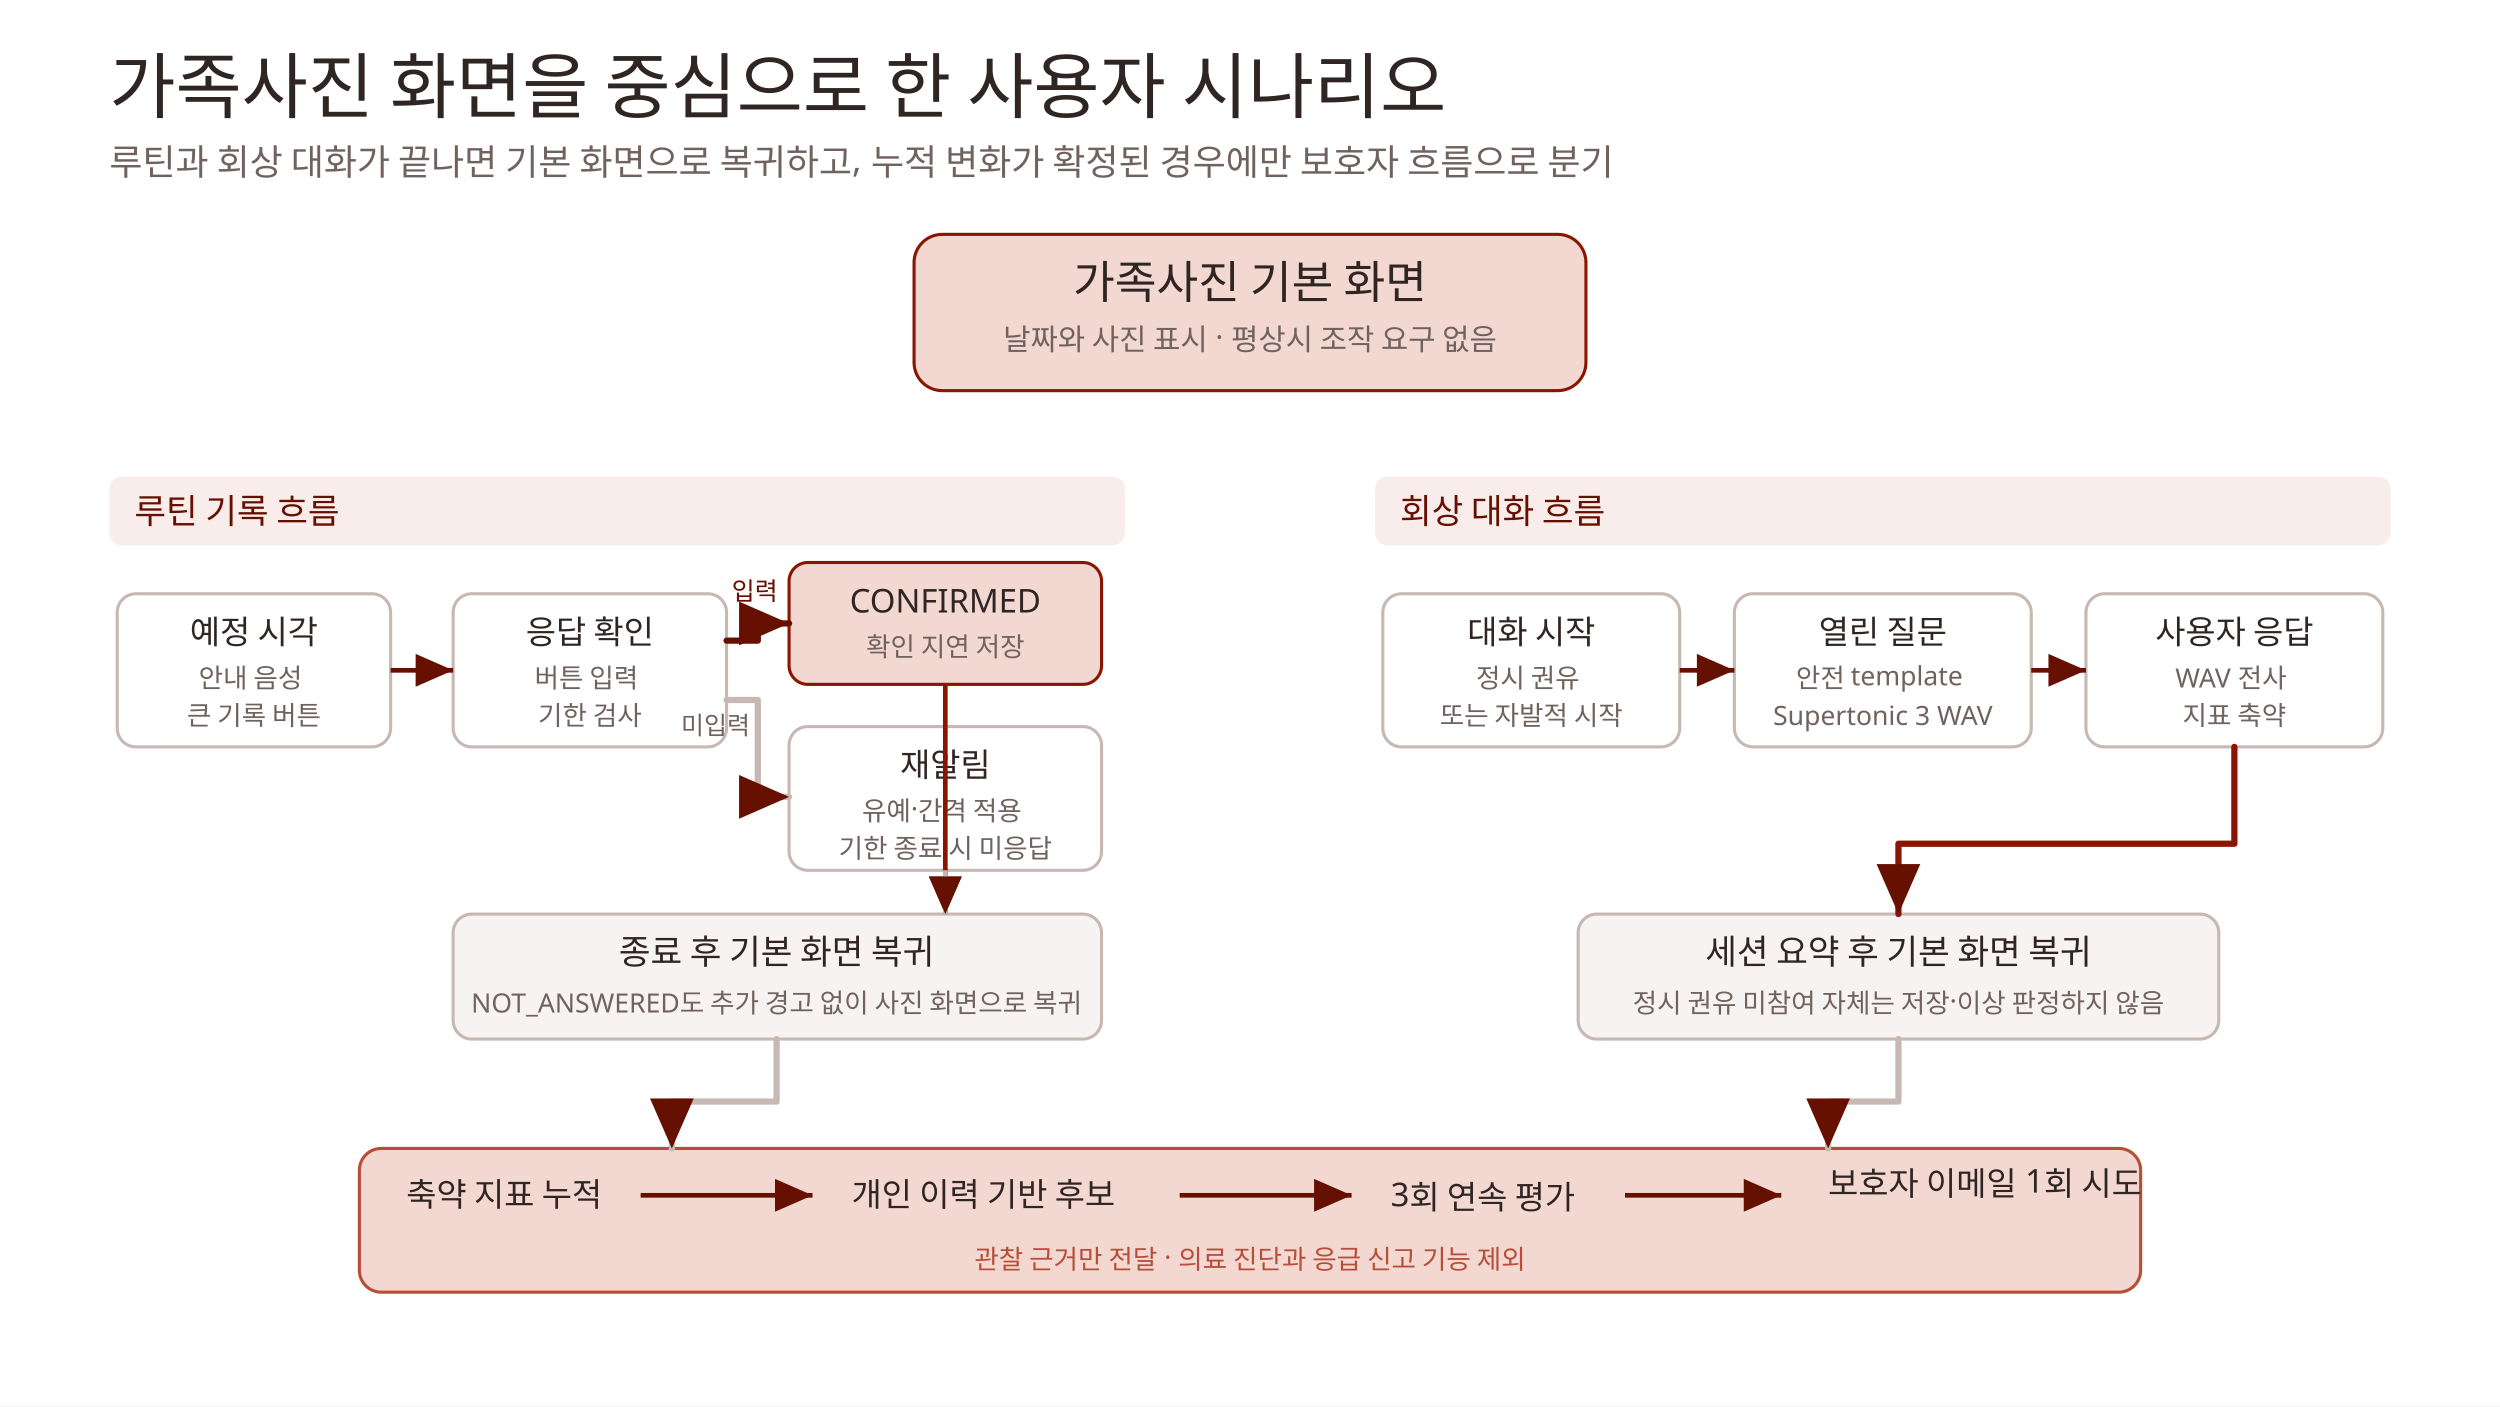
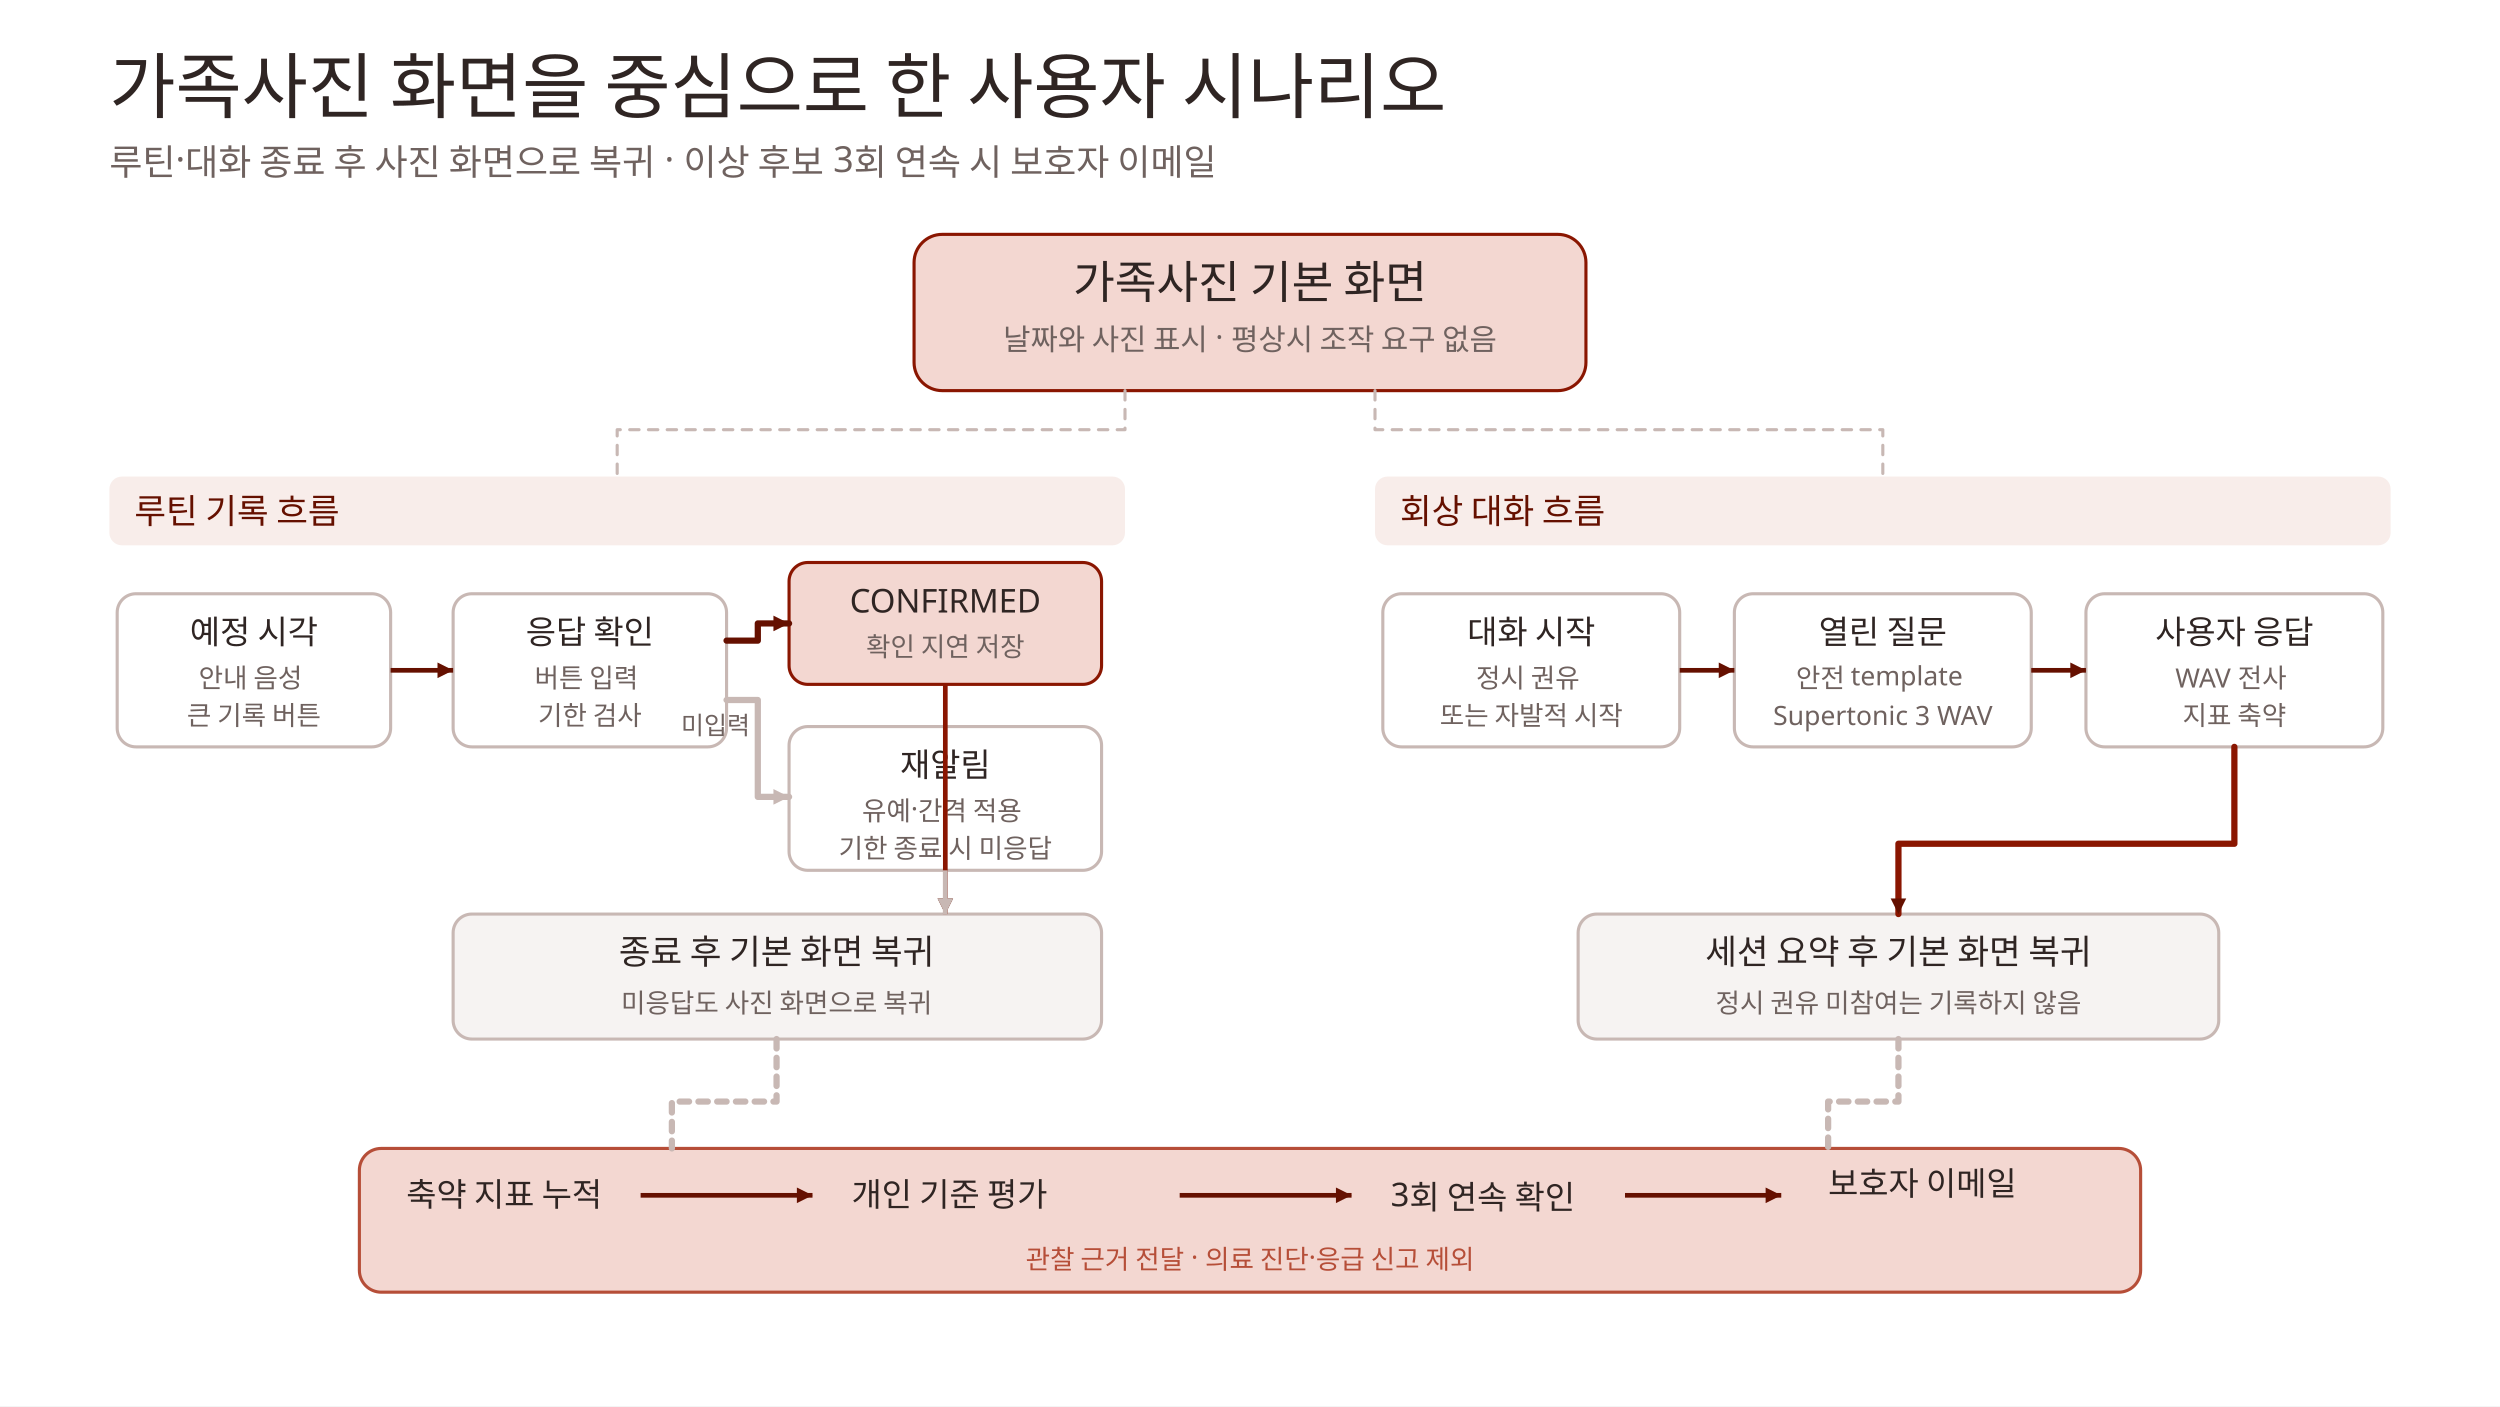
<svg xmlns="http://www.w3.org/2000/svg" width="1600" height="900" viewBox="0 0 1600 900">
  <defs>
-     <marker id="arrow" markerWidth="10" markerHeight="10" refX="8" refY="3.5" orient="auto" markerUnits="strokeWidth">
-       <path d="M0,0 L0,7 L8,3.5 z" fill="#651000" />
+     <marker id="arrow" viewBox="0 0 12 12" markerWidth="12" markerHeight="12" refX="10" refY="6" orient="auto" markerUnits="userSpaceOnUse">
+       <path d="M0,1 L0,11 L10,6 z" fill="#651000" />
+     </marker>
+     <marker id="arrow-muted" viewBox="0 0 12 12" markerWidth="12" markerHeight="12" refX="10" refY="6" orient="auto" markerUnits="userSpaceOnUse">
+       <path d="M0,1 L0,11 L10,6 z" fill="#C8B8B4" />
+     </marker>
+     <marker id="arrow-gold" viewBox="0 0 12 12" markerWidth="12" markerHeight="12" refX="10" refY="6" orient="auto" markerUnits="userSpaceOnUse">
+       <path d="M0,1 L0,11 L10,6 z" fill="#B64E38" />
    </marker>
  </defs>
  <rect width="1600" height="900" fill="#FFFFFF" />
  <text x="70" y="72" fill="#2F2523" font-family="Apple SD Gothic Neo, Arial Unicode MS, sans-serif" font-size="46" font-weight="500" text-anchor="start" letter-spacing="0">가족사진 화면을 중심으로 한 사용자 시나리오</text>
-   <text x="70" y="112" fill="#6F625F" font-family="Apple SD Gothic Neo, Arial Unicode MS, sans-serif" font-size="23" font-weight="400" text-anchor="start" letter-spacing="0">루틴과 회상 대화가 끝나면 기본 화면으로 복귀하고, 누적 변화가 확정된 경우에만 보호자 흐름으로 분기</text>
+   <text x="70" y="112" fill="#6F625F" font-family="Apple SD Gothic Neo, Arial Unicode MS, sans-serif" font-size="23" font-weight="400" text-anchor="start" letter-spacing="0">루틴·대화 종료 후 사진 화면으로 복귀 · 이상 후보 3회 연속 시 보호자 이메일</text>
  <rect x="585" y="150" width="430" height="100" rx="18" fill="#F3D7D1" stroke="#8A1601" stroke-width="2" />
  <text x="800" y="191" fill="#2F2523" font-family="Apple SD Gothic Neo, Arial Unicode MS, sans-serif" font-size="29" font-weight="500" text-anchor="middle" letter-spacing="0">가족사진 기본 화면</text>
  <text x="800" y="224" fill="#6F625F" font-family="Apple SD Gothic Neo, Arial Unicode MS, sans-serif" font-size="19" font-weight="400" text-anchor="middle" letter-spacing="0">날짜와 사진 표시 · 평상시 조작 요구 없음</text>
+   <polyline points="720,250 720,275 395,275 395,305" fill="none" stroke="#C8B8B4" stroke-width="2" stroke-linejoin="round" stroke-linecap="round" stroke-dasharray="6 6" />
+   <polyline points="880,250 880,275 1205,275 1205,305" fill="none" stroke="#C8B8B4" stroke-width="2" stroke-linejoin="round" stroke-linecap="round" stroke-dasharray="6 6" />
  <rect x="70" y="305" width="650" height="44" rx="8" fill="#F8EDEA" stroke="none" stroke-width="0" />
  <text x="86" y="335" fill="#651000" font-family="Apple SD Gothic Neo, Arial Unicode MS, sans-serif" font-size="22" font-weight="500" text-anchor="start" letter-spacing="0">루틴 기록 흐름</text>
  <rect x="880" y="305" width="650" height="44" rx="8" fill="#F8EDEA" stroke="none" stroke-width="0" />
  <text x="896" y="335" fill="#651000" font-family="Apple SD Gothic Neo, Arial Unicode MS, sans-serif" font-size="22" font-weight="500" text-anchor="start" letter-spacing="0">회상 대화 흐름</text>
  <rect x="75" y="380" width="175" height="98" rx="12" fill="#FFFFFF" stroke="#C8B8B4" stroke-width="2" />
  <text x="162.5" y="412" fill="#2F2523" font-family="Apple SD Gothic Neo, Arial Unicode MS, sans-serif" font-size="21" font-weight="500" text-anchor="middle" letter-spacing="0">예정 시각</text>
  <text x="162.5" y="440" fill="#6F625F" font-family="Apple SD Gothic Neo, Arial Unicode MS, sans-serif" font-size="17" font-weight="400" text-anchor="middle">
    <tspan x="162.5" dy="0">안내 음성</tspan>
    <tspan x="162.5" dy="24">큰 기록 버튼</tspan>
  </text>
  <rect x="290" y="380" width="175" height="98" rx="12" fill="#FFFFFF" stroke="#C8B8B4" stroke-width="2" />
  <text x="377.5" y="412" fill="#2F2523" font-family="Apple SD Gothic Neo, Arial Unicode MS, sans-serif" font-size="21" font-weight="500" text-anchor="middle" letter-spacing="0">응답 확인</text>
  <text x="377.5" y="440" fill="#6F625F" font-family="Apple SD Gothic Neo, Arial Unicode MS, sans-serif" font-size="17" font-weight="400" text-anchor="middle">
    <tspan x="377.5" dy="0">버튼 입력</tspan>
    <tspan x="377.5" dy="24">기한 검사</tspan>
  </text>
  <rect x="505" y="360" width="200" height="78" rx="12" fill="#F3D7D1" stroke="#8A1601" stroke-width="2" />
  <text x="605" y="392" fill="#2F2523" font-family="Apple SD Gothic Neo, Arial Unicode MS, sans-serif" font-size="21" font-weight="500" text-anchor="middle" letter-spacing="0">CONFIRMED</text>
  <text x="605" y="420" fill="#6F625F" font-family="Apple SD Gothic Neo, Arial Unicode MS, sans-serif" font-size="17" font-weight="400" text-anchor="middle">
    <tspan x="605" dy="0">확인 지연 저장</tspan>
  </text>
  <rect x="505" y="465" width="200" height="92" rx="12" fill="#FFFFFF" stroke="#C8B8B4" stroke-width="2" />
  <text x="605" y="497" fill="#2F2523" font-family="Apple SD Gothic Neo, Arial Unicode MS, sans-serif" font-size="21" font-weight="500" text-anchor="middle" letter-spacing="0">재알림</text>
  <text x="605" y="525" fill="#6F625F" font-family="Apple SD Gothic Neo, Arial Unicode MS, sans-serif" font-size="17" font-weight="400" text-anchor="middle">
    <tspan x="605" dy="0">유예·간격 적용</tspan>
    <tspan x="605" dy="24">기한 종료 시 미응답</tspan>
  </text>
  <line x1="250" y1="429" x2="290" y2="429" stroke="#651000" stroke-width="3" marker-end="url(#arrow)" />
  <polyline points="465,410 485,410 485,399 505,399" fill="none" stroke="#651000" stroke-width="4" stroke-linejoin="round" stroke-linecap="round" marker-end="url(#arrow)" />
-   <text x="483" y="384" fill="#651000" font-family="Apple SD Gothic Neo, Arial Unicode MS, sans-serif" font-size="16" font-weight="400" text-anchor="middle" letter-spacing="0">입력</text>
-   <polyline points="465,448 485,448 485,510 505,510" fill="none" stroke="#C8B8B4" stroke-width="4" stroke-linejoin="round" stroke-linecap="round" marker-end="url(#arrow)" />
+   <polyline points="465,448 485,448 485,510 505,510" fill="none" stroke="#C8B8B4" stroke-width="4" stroke-linejoin="round" stroke-linecap="round" marker-end="url(#arrow-muted)" />
  <text x="480" y="470" fill="#6F625F" font-family="Apple SD Gothic Neo, Arial Unicode MS, sans-serif" font-size="16" font-weight="400" text-anchor="end" letter-spacing="0">미입력</text>
  <rect x="290" y="585" width="415" height="80" rx="12" fill="#F6F3F2" stroke="#C8B8B4" stroke-width="2" />
  <text x="497" y="617" fill="#2F2523" font-family="Apple SD Gothic Neo, Arial Unicode MS, sans-serif" font-size="22" font-weight="400" text-anchor="middle" letter-spacing="0">종료 후 기본 화면 복귀</text>
-   <text x="497" y="648" fill="#6F625F" font-family="Apple SD Gothic Neo, Arial Unicode MS, sans-serif" font-size="17" font-weight="400" text-anchor="middle" letter-spacing="0">NOT_ANSWERED도 추가 경고 없이 사진 화면으로 복귀</text>
+   <text x="497" y="648" fill="#6F625F" font-family="Apple SD Gothic Neo, Arial Unicode MS, sans-serif" font-size="17" font-weight="400" text-anchor="middle" letter-spacing="0">미응답도 사진 화면으로 복귀</text>
  <line x1="605" y1="438" x2="605" y2="585" stroke="#8A1601" stroke-width="3" marker-end="url(#arrow)" />
-   <line x1="605" y1="557" x2="605" y2="585" stroke="#C8B8B4" stroke-width="3" marker-end="url(#arrow)" />
+   <line x1="605" y1="557" x2="605" y2="585" stroke="#C8B8B4" stroke-width="3" marker-end="url(#arrow-muted)" />
  <rect x="885" y="380" width="190" height="98" rx="12" fill="#FFFFFF" stroke="#C8B8B4" stroke-width="2" />
  <text x="980" y="412" fill="#2F2523" font-family="Apple SD Gothic Neo, Arial Unicode MS, sans-serif" font-size="21" font-weight="500" text-anchor="middle" letter-spacing="0">대화 시작</text>
  <text x="980" y="440" fill="#6F625F" font-family="Apple SD Gothic Neo, Arial Unicode MS, sans-serif" font-size="17" font-weight="400" text-anchor="middle">
    <tspan x="980" dy="0">정시 권유</tspan>
    <tspan x="980" dy="24">또는 자발적 시작</tspan>
  </text>
  <rect x="1110" y="380" width="190" height="98" rx="12" fill="#FFFFFF" stroke="#C8B8B4" stroke-width="2" />
  <text x="1205" y="412" fill="#2F2523" font-family="Apple SD Gothic Neo, Arial Unicode MS, sans-serif" font-size="21" font-weight="500" text-anchor="middle" letter-spacing="0">열린 질문</text>
  <text x="1205" y="440" fill="#6F625F" font-family="Apple SD Gothic Neo, Arial Unicode MS, sans-serif" font-size="17" font-weight="400" text-anchor="middle">
    <tspan x="1205" dy="0">안전 template</tspan>
    <tspan x="1205" dy="24">Supertonic 3 WAV</tspan>
  </text>
  <rect x="1335" y="380" width="190" height="98" rx="12" fill="#FFFFFF" stroke="#C8B8B4" stroke-width="2" />
  <text x="1430" y="412" fill="#2F2523" font-family="Apple SD Gothic Neo, Arial Unicode MS, sans-serif" font-size="21" font-weight="500" text-anchor="middle" letter-spacing="0">사용자 응답</text>
  <text x="1430" y="440" fill="#6F625F" font-family="Apple SD Gothic Neo, Arial Unicode MS, sans-serif" font-size="17" font-weight="400" text-anchor="middle">
    <tspan x="1430" dy="0">WAV 전사</tspan>
    <tspan x="1430" dy="24">지표 축약</tspan>
  </text>
  <line x1="1075" y1="429" x2="1110" y2="429" stroke="#651000" stroke-width="3" marker-end="url(#arrow)" />
  <line x1="1300" y1="429" x2="1335" y2="429" stroke="#651000" stroke-width="3" marker-end="url(#arrow)" />
  <rect x="1010" y="585" width="410" height="80" rx="12" fill="#F6F3F2" stroke="#C8B8B4" stroke-width="2" />
  <text x="1215" y="617" fill="#2F2523" font-family="Apple SD Gothic Neo, Arial Unicode MS, sans-serif" font-size="22" font-weight="400" text-anchor="middle" letter-spacing="0">세션 요약 후 기본 화면 복귀</text>
-   <text x="1215" y="648" fill="#6F625F" font-family="Apple SD Gothic Neo, Arial Unicode MS, sans-serif" font-size="17" font-weight="400" text-anchor="middle" letter-spacing="0">정시 권유 미참여 자체는 저장·이상 판정하지 않음</text>
+   <text x="1215" y="648" fill="#6F625F" font-family="Apple SD Gothic Neo, Arial Unicode MS, sans-serif" font-size="17" font-weight="400" text-anchor="middle" letter-spacing="0">정시 권유 미참여는 기록하지 않음</text>
  <polyline points="1430,478 1430,540 1215,540 1215,585" fill="none" stroke="#8A1601" stroke-width="4" stroke-linejoin="round" stroke-linecap="round" marker-end="url(#arrow)" />
  <rect x="230" y="735" width="1140" height="92" rx="14" fill="#F3D7D1" stroke="#B64E38" stroke-width="2" />
  <text x="260" y="772" fill="#2F2523" font-family="Apple SD Gothic Neo, Arial Unicode MS, sans-serif" font-size="21" font-weight="400" text-anchor="start" letter-spacing="0">축약 지표 누적</text>
  <line x1="410" y1="765" x2="520" y2="765" stroke="#651000" stroke-width="3" marker-end="url(#arrow)" />
-   <text x="545" y="772" fill="#2F2523" font-family="Apple SD Gothic Neo, Arial Unicode MS, sans-serif" font-size="21" font-weight="400" text-anchor="start" letter-spacing="0">개인 이력 기반 후보</text>
+   <text x="545" y="772" fill="#2F2523" font-family="Apple SD Gothic Neo, Arial Unicode MS, sans-serif" font-size="21" font-weight="400" text-anchor="start" letter-spacing="0">개인 기준 평가</text>
  <line x1="755" y1="765" x2="865" y2="765" stroke="#651000" stroke-width="3" marker-end="url(#arrow)" />
-   <text x="890" y="772" fill="#2F2523" font-family="Apple SD Gothic Neo, Arial Unicode MS, sans-serif" font-size="21" font-weight="400" text-anchor="start" letter-spacing="0">3회 연속 평가</text>
+   <text x="890" y="772" fill="#2F2523" font-family="Apple SD Gothic Neo, Arial Unicode MS, sans-serif" font-size="21" font-weight="400" text-anchor="start" letter-spacing="0">3회 연속 확인</text>
  <line x1="1040" y1="765" x2="1140" y2="765" stroke="#651000" stroke-width="3" marker-end="url(#arrow)" />
-   <text x="1170" y="765" fill="#2F2523" font-family="Apple SD Gothic Neo, Arial Unicode MS, sans-serif" font-size="21" font-weight="400" text-anchor="start" letter-spacing="0">보호자 이메일 1회 시도</text>
-   <text x="800" y="812" fill="#B64E38" font-family="Apple SD Gothic Neo, Arial Unicode MS, sans-serif" font-size="17" font-weight="400" text-anchor="middle" letter-spacing="0">관찰 근거만 전달 · 의료 진단과 응급 신고 기능 제외</text>
-   <polyline points="497,665 497,705 430,705 430,735" fill="none" stroke="#C8B8B4" stroke-width="4" stroke-linejoin="round" stroke-linecap="round" marker-end="url(#arrow)" />
-   <polyline points="1215,665 1215,705 1170,705 1170,735" fill="none" stroke="#C8B8B4" stroke-width="4" stroke-linejoin="round" stroke-linecap="round" marker-end="url(#arrow)" />
+   <text x="1170" y="765" fill="#2F2523" font-family="Apple SD Gothic Neo, Arial Unicode MS, sans-serif" font-size="21" font-weight="400" text-anchor="start" letter-spacing="0">보호자 이메일</text>
+   <text x="800" y="812" fill="#B64E38" font-family="Apple SD Gothic Neo, Arial Unicode MS, sans-serif" font-size="17" font-weight="400" text-anchor="middle" letter-spacing="0">관찰 근거 전달 · 의료 진단·응급 신고 제외</text>
+   <polyline points="497,665 497,705 430,705 430,735" fill="none" stroke="#C8B8B4" stroke-width="4" stroke-linejoin="round" stroke-linecap="round" stroke-dasharray="6 6" />
+   <polyline points="1215,665 1215,705 1170,705 1170,735" fill="none" stroke="#C8B8B4" stroke-width="4" stroke-linejoin="round" stroke-linecap="round" stroke-dasharray="6 6" />
</svg>
